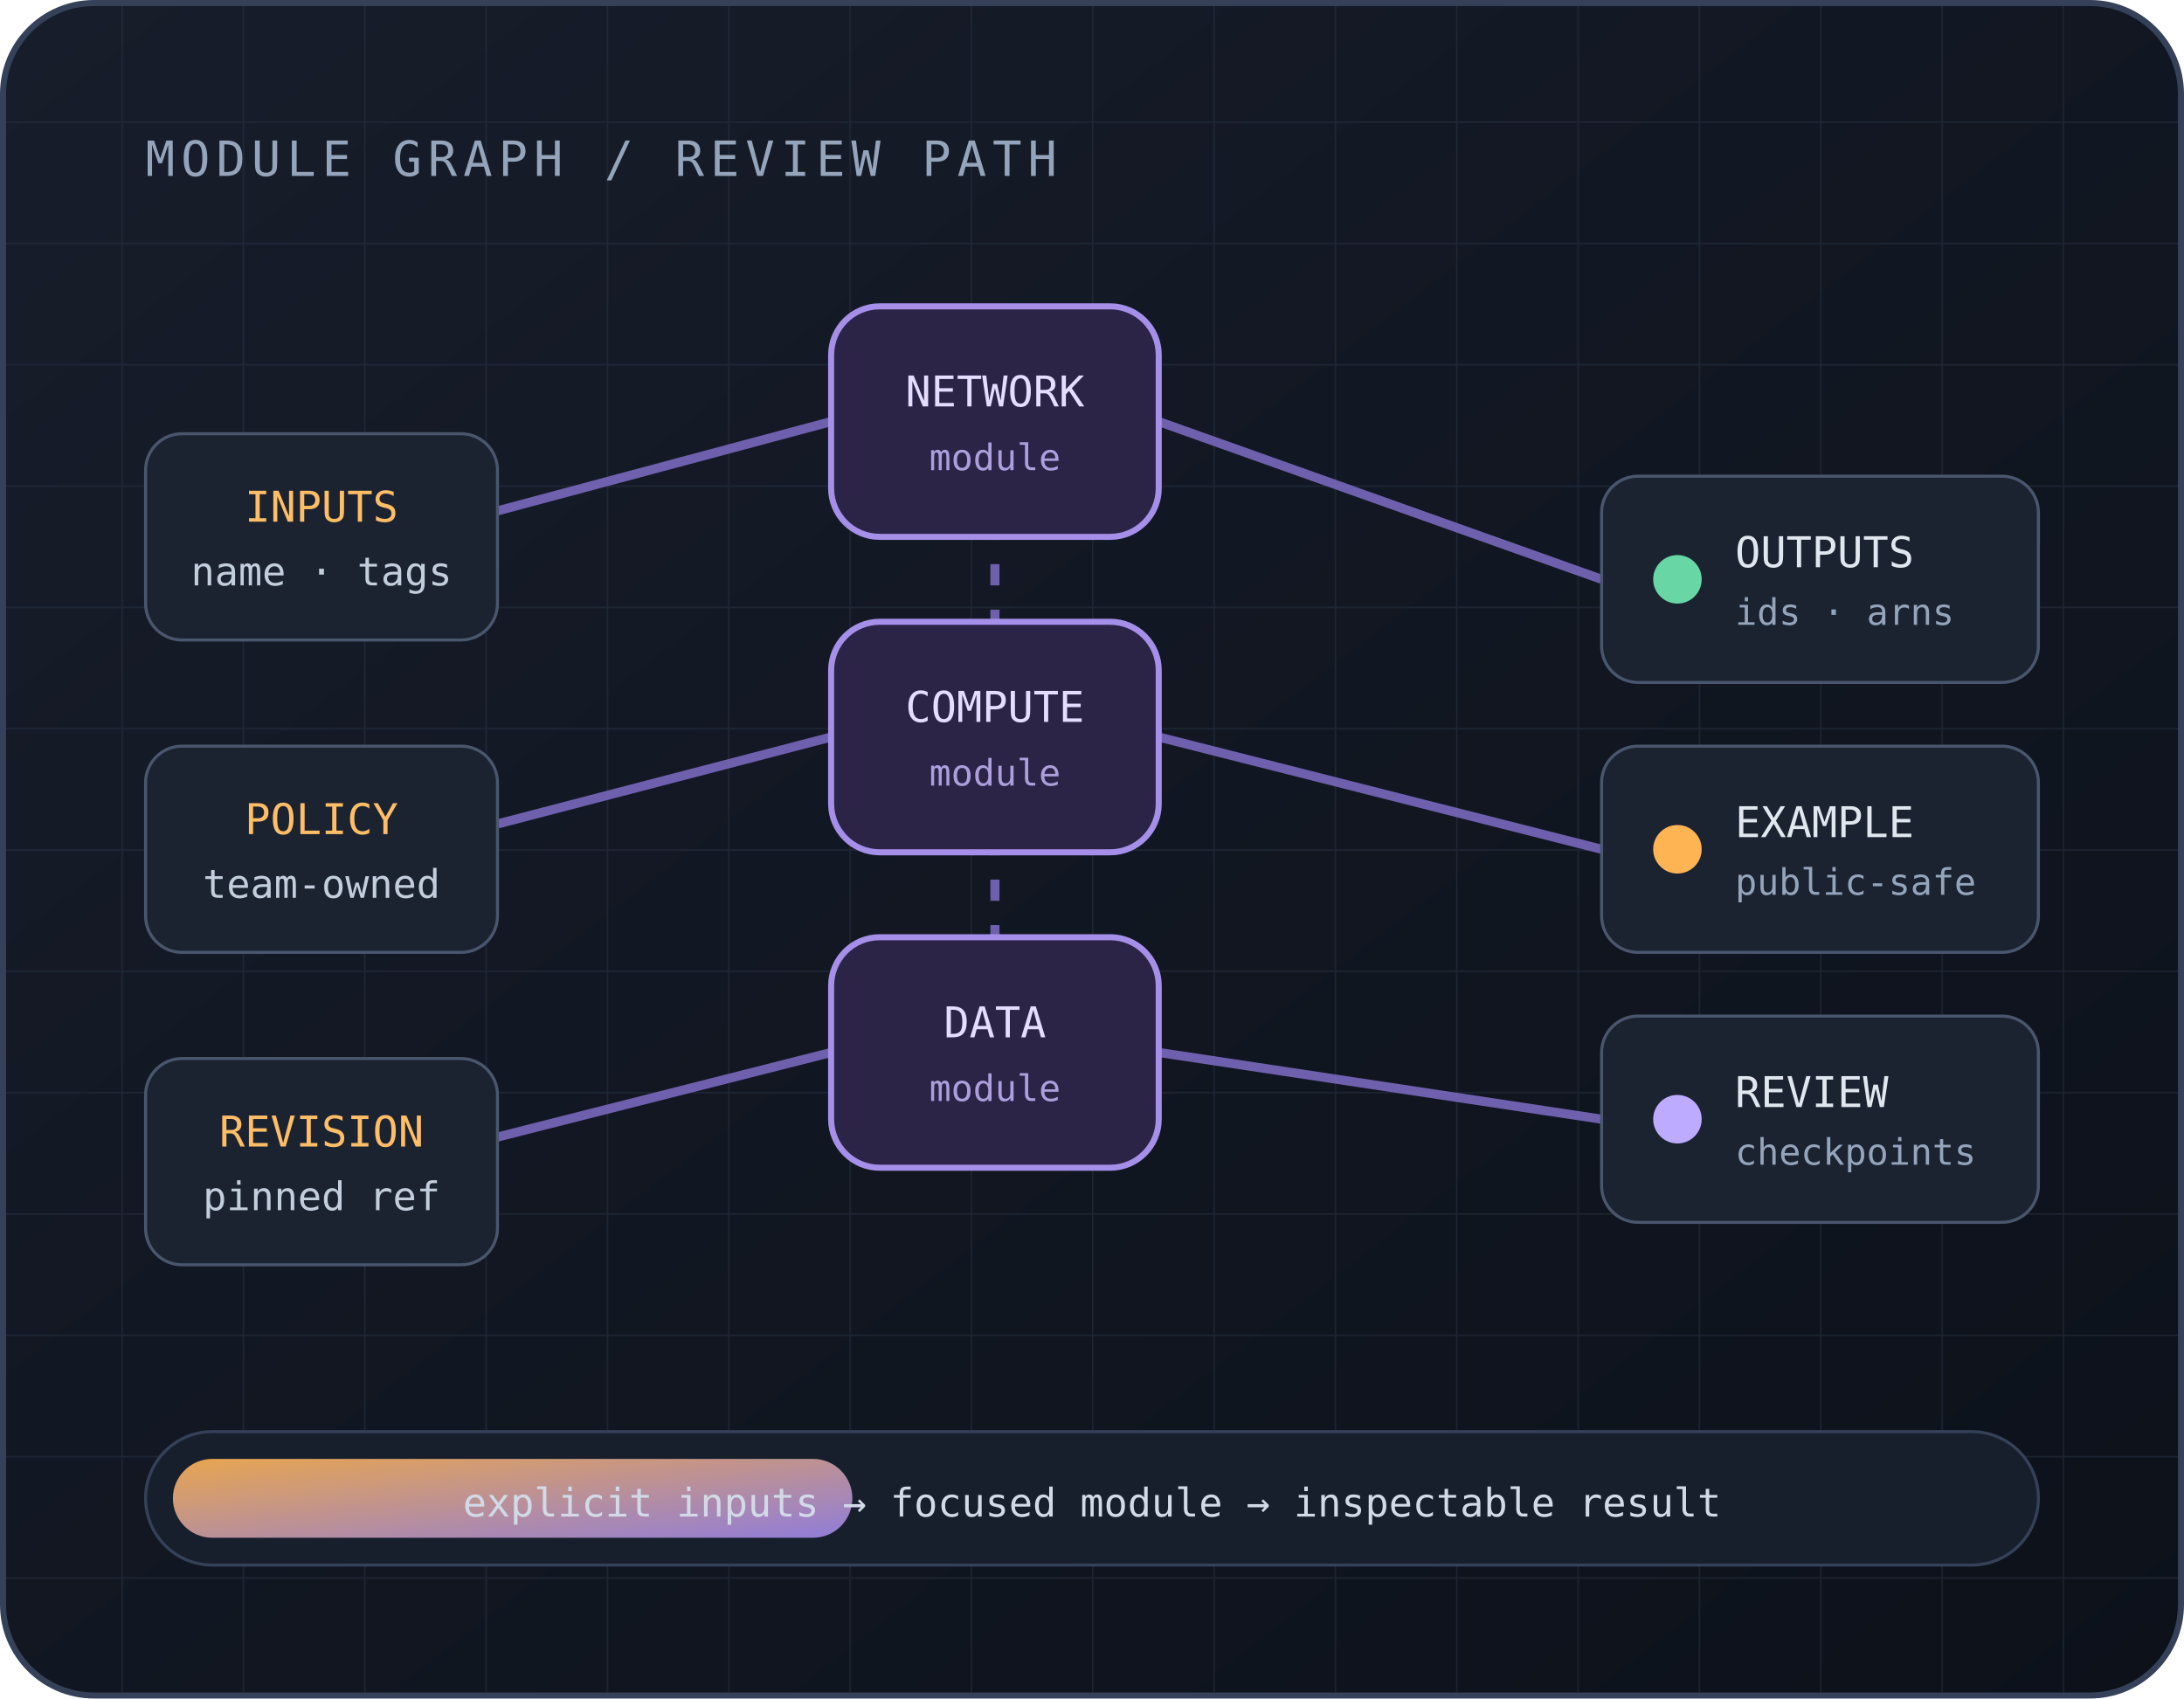
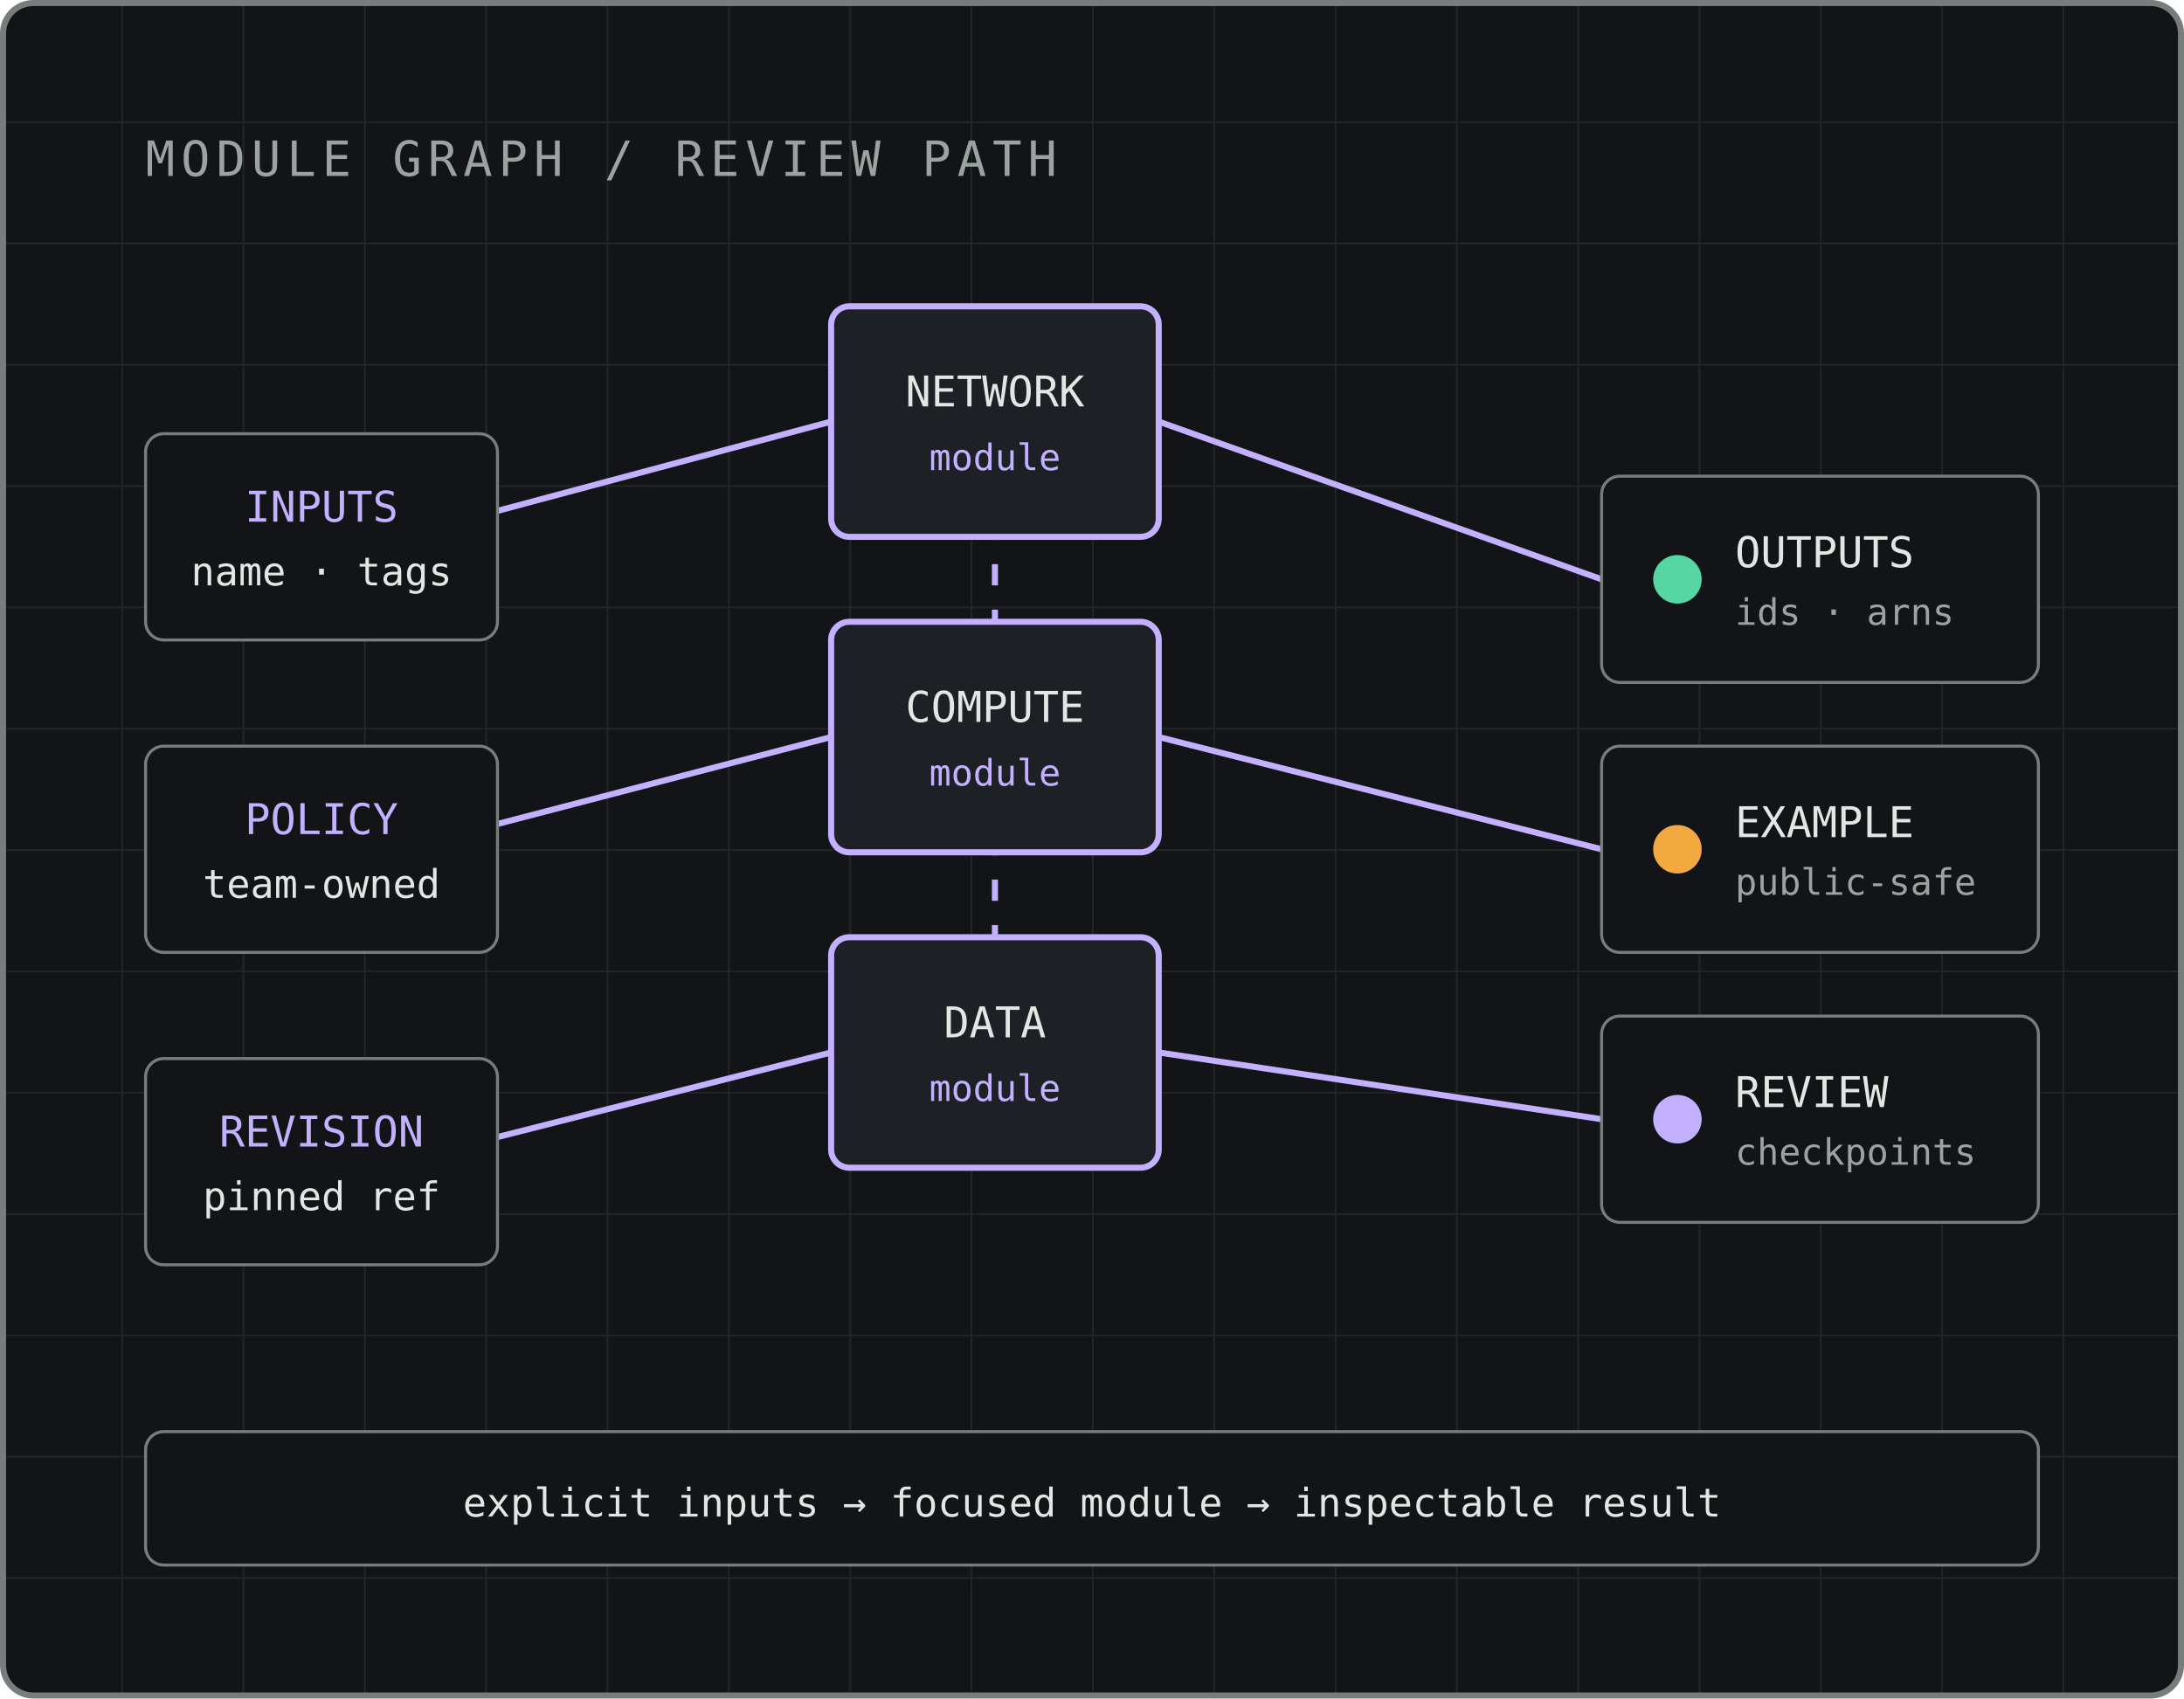
<svg xmlns="http://www.w3.org/2000/svg" width="720" height="560" viewBox="0 0 720 560" role="img" aria-labelledby="title description">
  <defs>
-     <linearGradient id="panel" x1="0" y1="0" x2="1" y2="1">
-       <stop stop-color="#171d2a" />
-       <stop offset="1" stop-color="#0c111a" />
-     </linearGradient>
-     <linearGradient id="accent" x1="0" y1="0" x2="1" y2="1">
-       <stop stop-color="#ffb454" />
-       <stop offset="1" stop-color="#9e87ed" />
-     </linearGradient>
    <pattern id="grid" width="40" height="40" patternUnits="userSpaceOnUse">
-       <path d="M40 0H0v40" fill="none" stroke="#2b3446" stroke-width="1" opacity=".48" />
+       <path d="M40 0H0v40" fill="none" stroke="#767d7b" stroke-width="1" opacity=".18" />
    </pattern>
  </defs>
-   <rect x="1" y="1" width="718" height="558" rx="30" fill="url(#panel)" stroke="#354158" stroke-width="2" />
-   <rect x="2" y="2" width="716" height="556" rx="29" fill="url(#grid)" />
-   <text x="48" y="58" fill="#94a4ba" font-family="ui-monospace, SFMono-Regular, Consolas, monospace" font-size="16" letter-spacing="2">MODULE GRAPH / REVIEW PATH</text>
-   <g fill="none" stroke="#7968bc" stroke-width="3" opacity=".9">
+   <rect x="1" y="1" width="718" height="558" rx="10" fill="#121417" stroke="#767d7b" stroke-width="2" />
+   <rect x="2" y="2" width="716" height="556" rx="9" fill="url(#grid)" />
+   <text x="48" y="58" fill="#9aa3a0" font-family="'Martian Mono', ui-monospace, SFMono-Regular, Consolas, monospace" font-size="16" letter-spacing="2">MODULE GRAPH / REVIEW PATH</text>
+   <g fill="none" stroke="#c3b1ff" stroke-width="2">
    <path d="M132 177 274 139" />
    <path d="M132 280 274 243" />
    <path d="M132 383 274 347" />
    <path d="M382 139 528 191" />
    <path d="M382 243 528 280" />
    <path d="M382 347 528 369" />
    <path d="M328 171v40m0 64v40" stroke-dasharray="7 8" />
  </g>
-   <g font-family="ui-monospace, SFMono-Regular, Consolas, monospace">
+   <g font-family="'Martian Mono', ui-monospace, SFMono-Regular, Consolas, monospace">
    <g>
-       <rect x="48" y="143" width="116" height="68" rx="12" fill="#1b2331" stroke="#49566d" />
-       <text x="106" y="172" text-anchor="middle" fill="#ffbd66" font-size="14">INPUTS</text>
-       <text x="106" y="193" text-anchor="middle" fill="#c3cedd" font-size="13">name · tags</text>
-       <rect x="48" y="246" width="116" height="68" rx="12" fill="#1b2331" stroke="#49566d" />
-       <text x="106" y="275" text-anchor="middle" fill="#ffbd66" font-size="14">POLICY</text>
-       <text x="106" y="296" text-anchor="middle" fill="#c3cedd" font-size="13">team-owned</text>
-       <rect x="48" y="349" width="116" height="68" rx="12" fill="#1b2331" stroke="#49566d" />
-       <text x="106" y="378" text-anchor="middle" fill="#ffbd66" font-size="14">REVISION</text>
-       <text x="106" y="399" text-anchor="middle" fill="#c3cedd" font-size="13">pinned ref</text>
+       <rect x="48" y="143" width="116" height="68" rx="6" fill="#121417" stroke="#767d7b" />
+       <text x="106" y="172" text-anchor="middle" fill="#c3b1ff" font-size="14">INPUTS</text>
+       <text x="106" y="193" text-anchor="middle" fill="#e3e7e4" font-size="13">name · tags</text>
+       <rect x="48" y="246" width="116" height="68" rx="6" fill="#121417" stroke="#767d7b" />
+       <text x="106" y="275" text-anchor="middle" fill="#c3b1ff" font-size="14">POLICY</text>
+       <text x="106" y="296" text-anchor="middle" fill="#e3e7e4" font-size="13">team-owned</text>
+       <rect x="48" y="349" width="116" height="68" rx="6" fill="#121417" stroke="#767d7b" />
+       <text x="106" y="378" text-anchor="middle" fill="#c3b1ff" font-size="14">REVISION</text>
+       <text x="106" y="399" text-anchor="middle" fill="#e3e7e4" font-size="13">pinned ref</text>
    </g>
    <g>
-       <rect x="274" y="101" width="108" height="76" rx="16" fill="#2b2447" stroke="#a58fe9" stroke-width="2" />
-       <text x="328" y="134" text-anchor="middle" fill="#e5dcff" font-size="14">NETWORK</text>
-       <text x="328" y="155" text-anchor="middle" fill="#ad9edc" font-size="12">module</text>
-       <rect x="274" y="205" width="108" height="76" rx="16" fill="#2b2447" stroke="#a58fe9" stroke-width="2" />
-       <text x="328" y="238" text-anchor="middle" fill="#e5dcff" font-size="14">COMPUTE</text>
-       <text x="328" y="259" text-anchor="middle" fill="#ad9edc" font-size="12">module</text>
-       <rect x="274" y="309" width="108" height="76" rx="16" fill="#2b2447" stroke="#a58fe9" stroke-width="2" />
-       <text x="328" y="342" text-anchor="middle" fill="#e5dcff" font-size="14">DATA</text>
-       <text x="328" y="363" text-anchor="middle" fill="#ad9edc" font-size="12">module</text>
+       <rect x="274" y="101" width="108" height="76" rx="6" fill="#1d2125" stroke="#c3b1ff" stroke-width="2" />
+       <text x="328" y="134" text-anchor="middle" fill="#e3e7e4" font-size="14">NETWORK</text>
+       <text x="328" y="155" text-anchor="middle" fill="#c3b1ff" font-size="12">module</text>
+       <rect x="274" y="205" width="108" height="76" rx="6" fill="#1d2125" stroke="#c3b1ff" stroke-width="2" />
+       <text x="328" y="238" text-anchor="middle" fill="#e3e7e4" font-size="14">COMPUTE</text>
+       <text x="328" y="259" text-anchor="middle" fill="#c3b1ff" font-size="12">module</text>
+       <rect x="274" y="309" width="108" height="76" rx="6" fill="#1d2125" stroke="#c3b1ff" stroke-width="2" />
+       <text x="328" y="342" text-anchor="middle" fill="#e3e7e4" font-size="14">DATA</text>
+       <text x="328" y="363" text-anchor="middle" fill="#c3b1ff" font-size="12">module</text>
    </g>
    <g>
-       <rect x="528" y="157" width="144" height="68" rx="12" fill="#1b2331" stroke="#49566d" />
-       <circle cx="553" cy="191" r="8" fill="#69d6a5" />
-       <text x="572" y="187" fill="#e1e7ef" font-size="14">OUTPUTS</text>
-       <text x="572" y="206" fill="#94a4ba" font-size="12">ids · arns</text>
-       <rect x="528" y="246" width="144" height="68" rx="12" fill="#1b2331" stroke="#49566d" />
-       <circle cx="553" cy="280" r="8" fill="#ffb454" />
-       <text x="572" y="276" fill="#e1e7ef" font-size="14">EXAMPLE</text>
-       <text x="572" y="295" fill="#94a4ba" font-size="12">public-safe</text>
-       <rect x="528" y="335" width="144" height="68" rx="12" fill="#1b2331" stroke="#49566d" />
-       <circle cx="553" cy="369" r="8" fill="#bdabff" />
-       <text x="572" y="365" fill="#e1e7ef" font-size="14">REVIEW</text>
-       <text x="572" y="384" fill="#94a4ba" font-size="12">checkpoints</text>
+       <rect x="528" y="157" width="144" height="68" rx="6" fill="#121417" stroke="#767d7b" />
+       <circle cx="553" cy="191" r="8" fill="#55d6a4" />
+       <text x="572" y="187" fill="#e3e7e4" font-size="14">OUTPUTS</text>
+       <text x="572" y="206" fill="#9aa3a0" font-size="12">ids · arns</text>
+       <rect x="528" y="246" width="144" height="68" rx="6" fill="#121417" stroke="#767d7b" />
+       <circle cx="553" cy="280" r="8" fill="#f2a93f" />
+       <text x="572" y="276" fill="#e3e7e4" font-size="14">EXAMPLE</text>
+       <text x="572" y="295" fill="#9aa3a0" font-size="12">public-safe</text>
+       <rect x="528" y="335" width="144" height="68" rx="6" fill="#121417" stroke="#767d7b" />
+       <circle cx="553" cy="369" r="8" fill="#c3b1ff" />
+       <text x="572" y="365" fill="#e3e7e4" font-size="14">REVIEW</text>
+       <text x="572" y="384" fill="#9aa3a0" font-size="12">checkpoints</text>
    </g>
  </g>
-   <rect x="48" y="472" width="624" height="44" rx="22" fill="#171f2d" stroke="#354158" />
-   <rect x="57" y="481" width="224" height="26" rx="13" fill="url(#accent)" opacity=".9" />
-   <text x="360" y="500" text-anchor="middle" fill="#d1dae6" font-family="ui-monospace, SFMono-Regular, Consolas, monospace" font-size="13">explicit inputs → focused module → inspectable result</text>
+   <rect x="48" y="472" width="624" height="44" rx="6" fill="#121417" stroke="#767d7b" />
+   <text x="360" y="500" text-anchor="middle" fill="#e3e7e4" font-family="'Martian Mono', ui-monospace, SFMono-Regular, Consolas, monospace" font-size="13">explicit inputs → focused module → inspectable result</text>
</svg>
